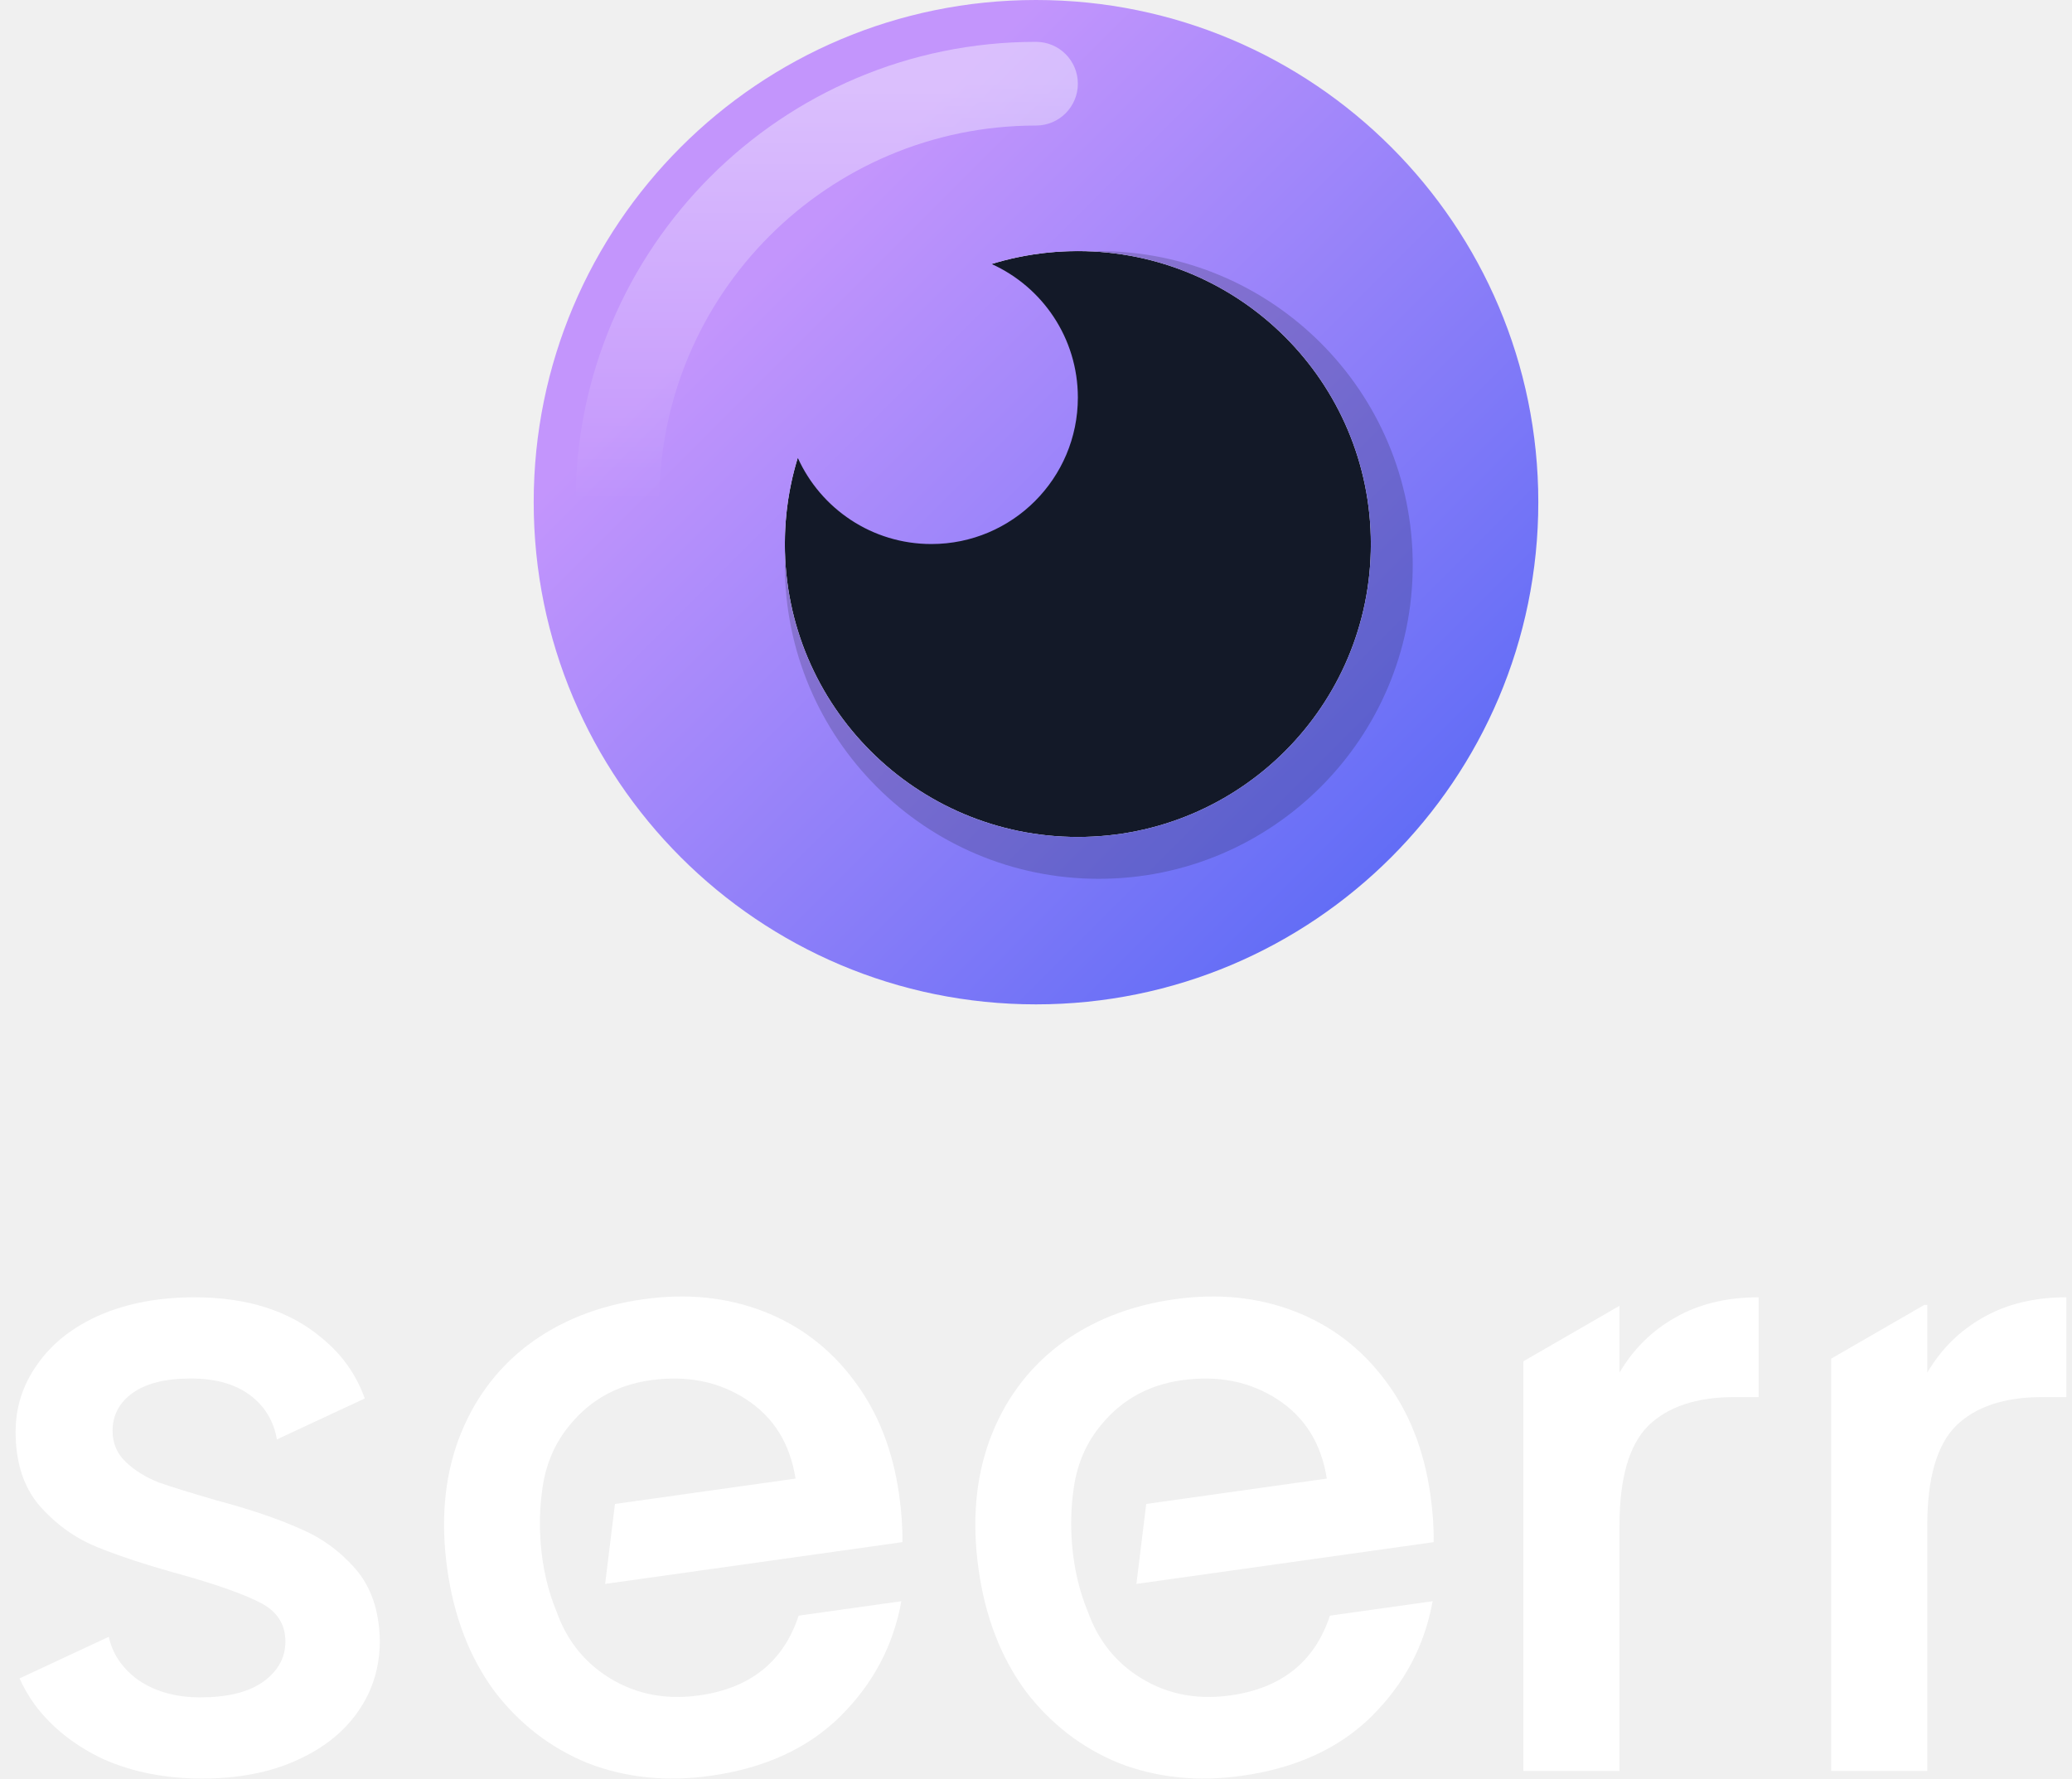
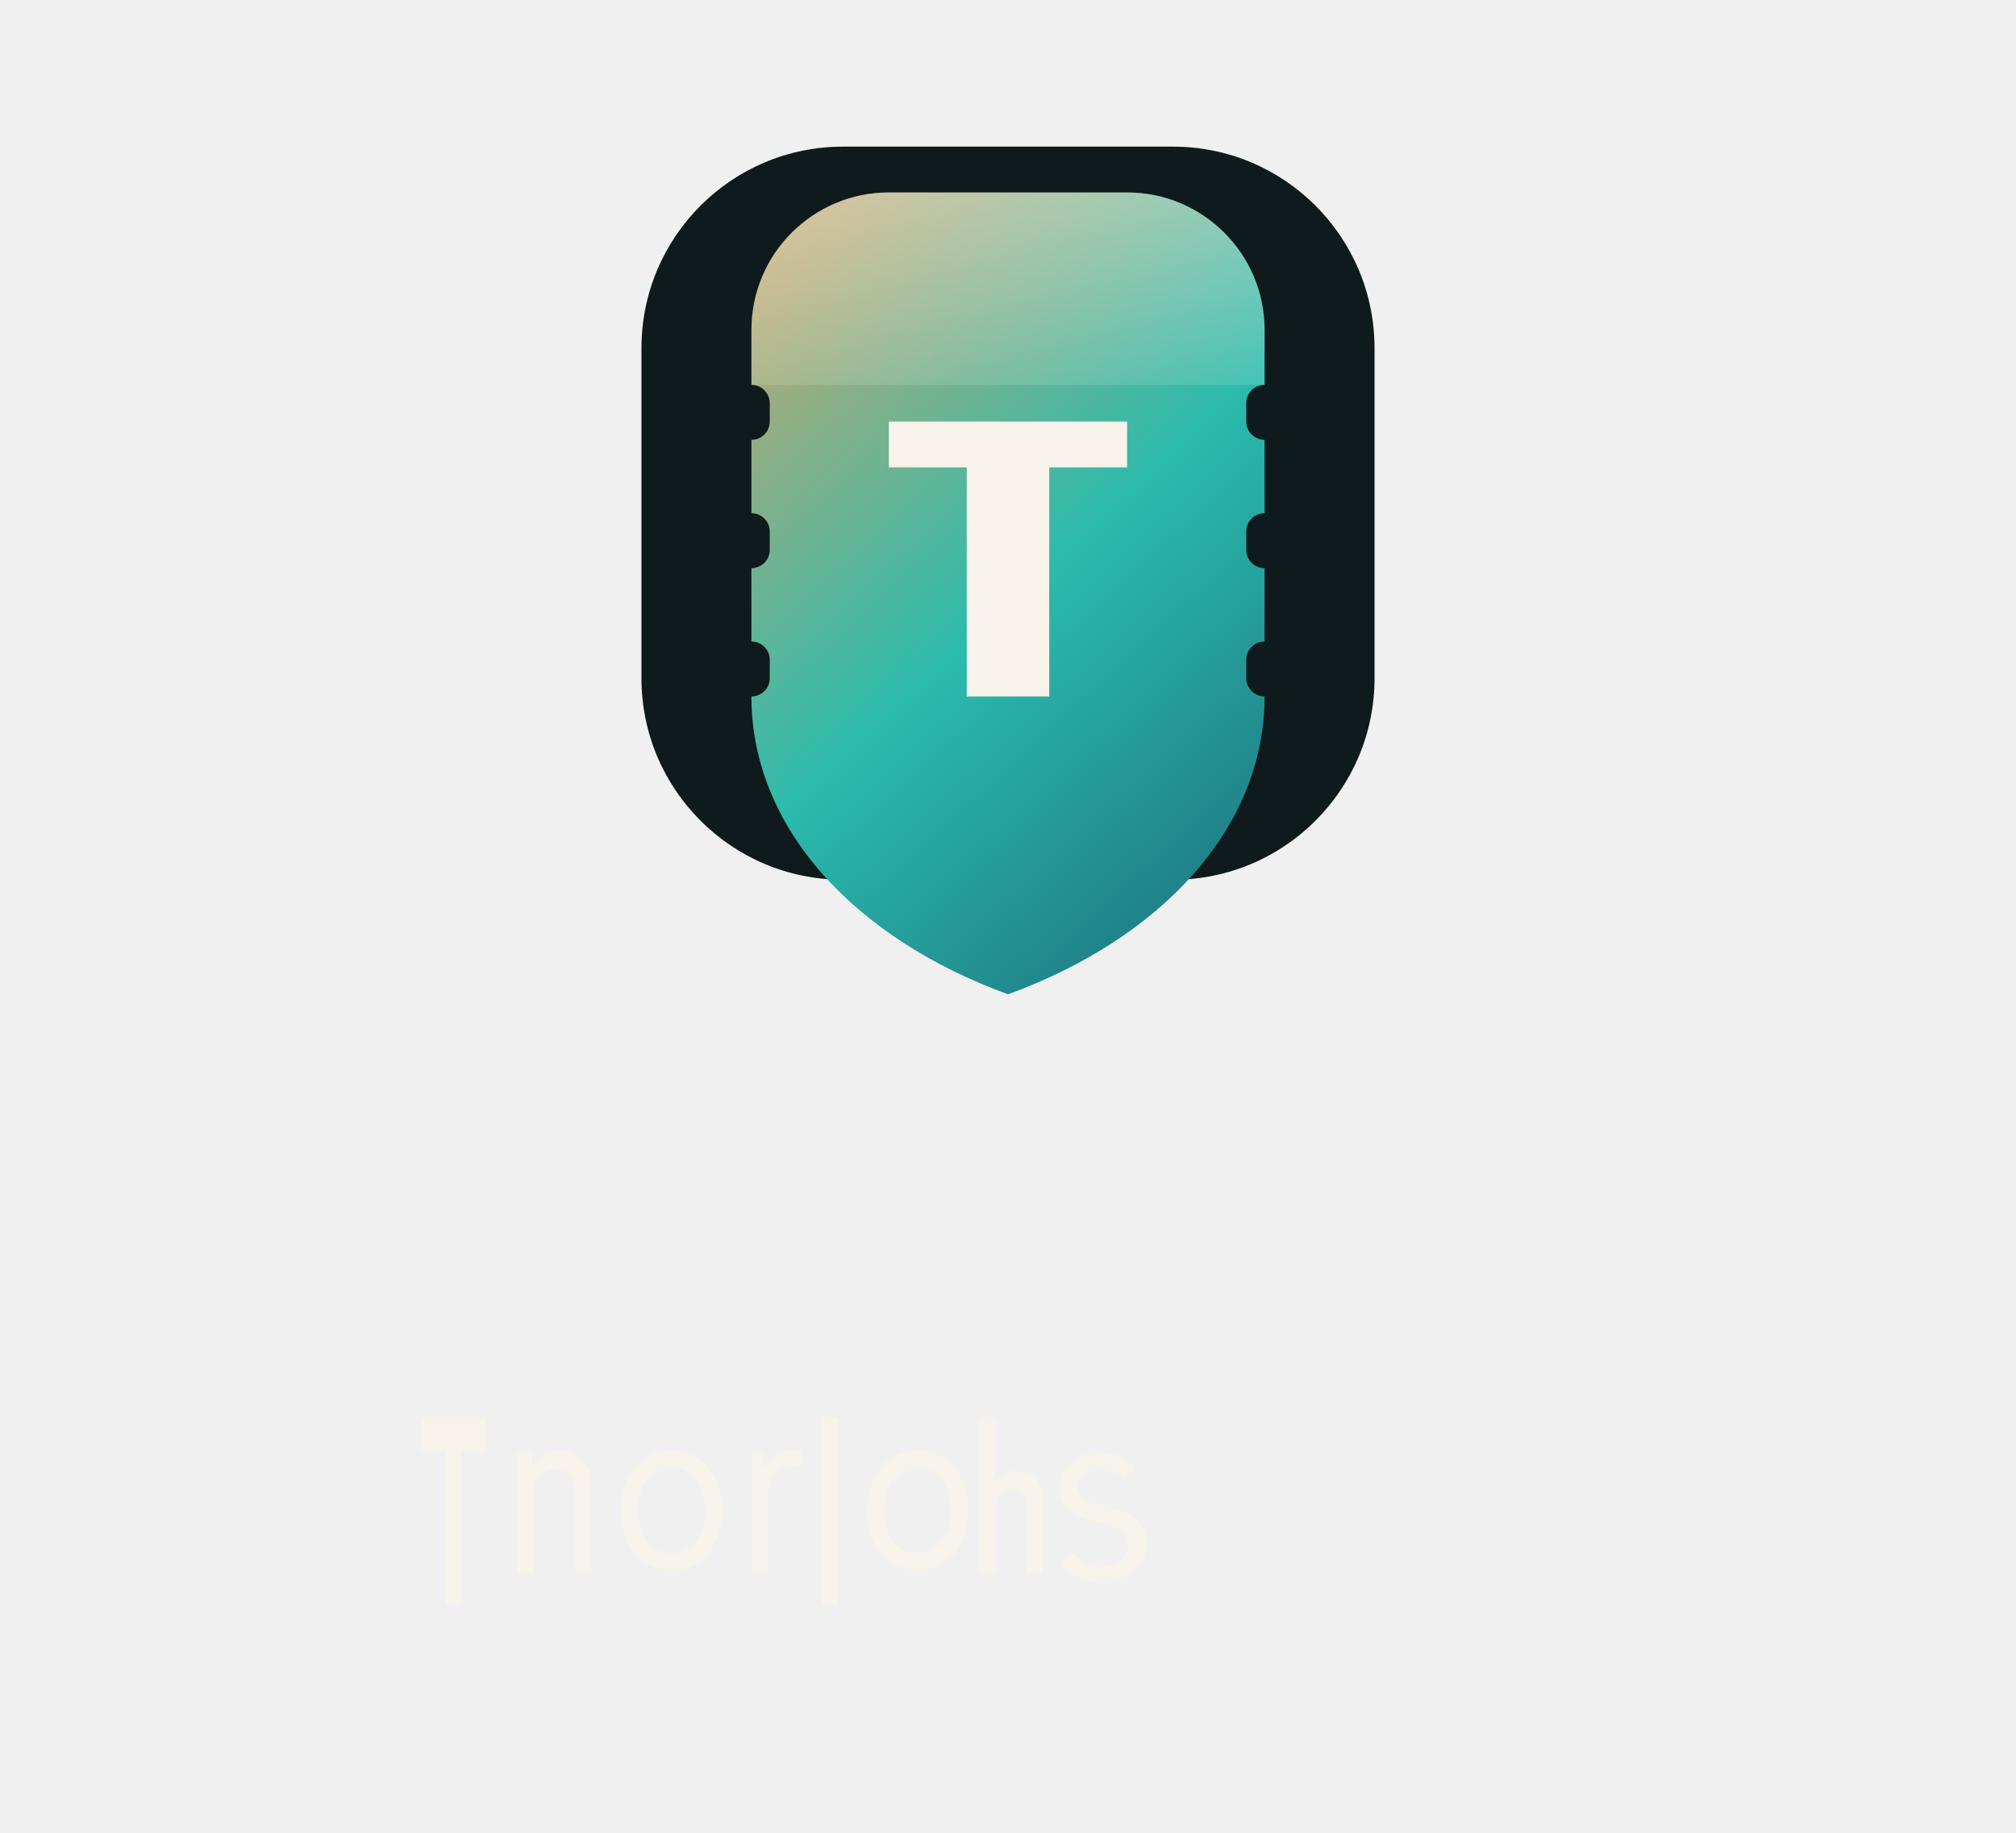
- <svg xmlns="http://www.w3.org/2000/svg" width="198" height="170" viewBox="0 0 198 170" fill="none">
-   <circle cx="103" cy="52" r="28" fill="#131928" />
-   <path fill-rule="evenodd" clip-rule="evenodd" d="M99 96C125.51 96 147 74.51 147 48C147 21.49 125.51 0 99 0C72.49 0 51 21.49 51 48C51 74.51 72.49 96 99 96ZM131 52C131 67.464 118.464 80 103 80C87.536 80 75 67.464 75 52C75 49.13 75.432 46.361 76.234 43.755C78.429 48.617 83.319 52 89 52C96.732 52 103 45.732 103 38C103 32.319 99.617 27.429 94.755 25.234C97.362 24.432 100.13 24 103 24C118.464 24 131 36.536 131 52Z" fill="url(#paint0_linear_311_206)" />
-   <path opacity="0.2" fill-rule="evenodd" clip-rule="evenodd" d="M131 52C131 67.464 118.464 80 103 80C87.864 80 75.533 67.99 75.017 52.979C75.006 53.318 75 53.658 75 54C75 70.569 88.431 84 105 84C121.569 84 135 70.569 135 54C135 37.431 121.569 24 105 24C104.66 24 104.321 24.006 103.983 24.017C118.992 24.535 131 36.865 131 52Z" fill="#131928" />
-   <path fill-rule="evenodd" clip-rule="evenodd" d="M99 12C79.118 12 63 28.118 63 48C63 50.209 61.209 52 59 52C56.791 52 55 50.209 55 48C55 23.7 74.7 4 99 4C101.209 4 103 5.791 103 8C103 10.209 101.209 12 99 12Z" fill="url(#paint1_linear_311_206)" />
-   <path fill-rule="evenodd" clip-rule="evenodd" d="M174.984 129.867V169.272H184.169V145.828C184.169 141.301 185.082 138.121 186.909 136.288C188.789 134.456 191.528 133.54 195.127 133.54H197.463V124C194.402 124 191.743 124.647 189.487 125.94C187.285 127.18 185.512 128.931 184.169 131.195V124.728H183.886L174.984 129.867Z" fill="white" />
-   <path fill-rule="evenodd" clip-rule="evenodd" d="M145.573 130.117V169.272H154.758V145.828C154.758 141.301 155.671 138.121 157.498 136.288C159.377 134.456 162.117 133.54 165.716 133.54H168.052V124C164.99 124 162.332 124.647 160.076 125.94C157.874 127.18 156.101 128.931 154.758 131.195V124.814L145.573 130.117Z" fill="white" />
-   <path fill-rule="evenodd" clip-rule="evenodd" d="M136.689 142.875C136.922 144.529 137.026 146.039 137 147.403L108.595 151.395L109.533 143.752L126.79 141.327C126.264 137.972 124.689 135.445 122.063 133.746C119.438 132.047 116.396 131.44 112.939 131.926C109.801 132.367 107.257 133.759 105.308 136.101C103.756 137.917 102.837 140.106 102.55 142.669C102.192 145.346 102.195 149.861 103.977 154.106C104.886 156.629 106.398 158.614 108.513 160.06C111.153 161.866 114.176 162.53 117.58 162.051C122.473 161.364 125.642 158.823 127.085 154.429L136.899 153.05C136.139 157.293 134.188 160.969 131.045 164.078C127.948 167.125 123.819 169.012 118.66 169.737C114.458 170.327 110.55 169.924 106.936 168.527C103.369 167.069 100.387 164.767 97.992 161.62C95.643 158.413 94.15 154.541 93.512 150.004C92.875 145.468 93.22 141.365 94.549 137.695C95.923 133.964 98.127 130.933 101.163 128.601C104.251 126.262 107.949 124.79 112.258 124.185C116.407 123.601 120.231 123.989 123.731 125.348C127.23 126.706 130.117 128.913 132.39 131.968C134.656 134.97 136.089 138.605 136.689 142.875Z" fill="white" />
-   <path fill-rule="evenodd" clip-rule="evenodd" d="M85.921 142.875C86.154 144.529 86.257 146.039 86.232 147.403L57.827 151.395L58.765 143.752L76.022 141.327C75.496 137.972 73.921 135.445 71.295 133.746C68.67 132.047 65.628 131.44 62.171 131.926C59.033 132.367 56.489 133.759 54.54 136.101C52.988 137.917 52.069 140.106 51.782 142.669C51.424 145.345 51.427 149.861 53.209 154.106C54.118 156.629 55.63 158.614 57.745 160.06C60.385 161.866 63.407 162.53 66.812 162.051C71.705 161.364 74.874 158.823 76.317 154.429L86.131 153.05C85.371 157.293 83.42 160.969 80.277 164.078C77.18 167.125 73.051 169.012 67.892 169.737C63.69 170.327 59.782 169.924 56.168 168.527C52.601 167.069 49.619 164.767 47.224 161.62C44.875 158.413 43.382 154.541 42.744 150.004C42.107 145.468 42.452 141.365 43.78 137.695C45.155 133.964 47.359 130.933 50.395 128.601C53.483 126.262 57.181 124.79 61.49 124.185C65.639 123.601 69.463 123.989 72.963 125.348C76.462 126.706 79.349 128.913 81.622 131.968C83.888 134.97 85.321 138.605 85.921 142.875Z" fill="white" />
-   <path fill-rule="evenodd" clip-rule="evenodd" d="M19.297 170C15.806 170 12.664 169.38 9.87 168.141C7.131 166.847 4.956 165.122 3.344 162.967C2.751 162.153 2.26 161.307 1.87 160.427L10.397 156.451C10.721 157.974 11.566 159.283 12.932 160.38C14.597 161.619 16.665 162.239 19.136 162.239C21.714 162.239 23.701 161.754 25.098 160.784C26.548 159.76 27.273 158.466 27.273 156.903C27.273 155.233 26.468 153.993 24.856 153.185C23.299 152.376 20.801 151.487 17.363 150.517C14.033 149.6 11.321 148.711 9.226 147.849C7.131 146.987 5.305 145.666 3.747 143.888C2.243 142.109 1.491 139.764 1.491 136.854C1.491 134.483 2.189 132.327 3.586 130.387C4.983 128.393 6.97 126.83 9.548 125.698C12.18 124.566 15.188 124 18.572 124C23.621 124 27.676 125.293 30.738 127.88C32.667 129.449 34.04 131.379 34.857 133.67L26.459 137.586C26.177 135.927 25.402 134.578 24.131 133.54C22.681 132.354 20.72 131.761 18.25 131.761C15.833 131.761 13.979 132.219 12.69 133.135C11.401 134.052 10.757 135.264 10.757 136.773C10.757 137.959 11.186 138.956 12.046 139.765C12.905 140.573 13.953 141.22 15.188 141.705C16.423 142.136 18.25 142.702 20.667 143.402C23.89 144.265 26.521 145.154 28.562 146.07C30.657 146.933 32.457 148.226 33.961 149.951C35.465 151.675 36.243 153.966 36.297 156.822C36.297 159.356 35.599 161.619 34.202 163.613C32.806 165.608 30.819 167.17 28.24 168.302C25.716 169.434 22.735 170 19.297 170Z" fill="white" />
+ <svg xmlns="http://www.w3.org/2000/svg" width="220" height="200" viewBox="0 0 220 200" fill="none">
  <defs>
-     <linearGradient id="paint0_linear_311_206" x1="99" y1="-2.07126e-06" x2="168.5" y2="69.5" gradientUnits="userSpaceOnUse">
-       <stop stop-color="#C395FC" />
-       <stop offset="1" stop-color="#4F65F5" />
+     <linearGradient id="tzFillStack" x1="12" y1="8" x2="88" y2="90" gradientUnits="userSpaceOnUse">
+       <stop stop-color="#F0A35E" />
+       <stop offset="0.55" stop-color="#2BBBAD" />
+       <stop offset="1" stop-color="#1B6B7A" />
    </linearGradient>
-     <linearGradient id="paint1_linear_311_206" x1="79" y1="8" x2="79" y2="48" gradientUnits="userSpaceOnUse">
-       <stop stop-color="white" stop-opacity="0.4" />
-       <stop offset="1" stop-color="white" stop-opacity="0" />
+     <linearGradient id="tzShineStack" x1="28" y1="10" x2="28" y2="48" gradientUnits="userSpaceOnUse">
+       <stop stop-color="#fff" stop-opacity="0.35" />
+       <stop offset="1" stop-color="#fff" stop-opacity="0" />
    </linearGradient>
  </defs>
+   <g transform="translate(62,8)">
+     <rect x="8" y="8" width="80" height="80" rx="22" fill="#0F1A1C" />
+     <path d="M20 28c0-8.284 6.716-15 15-15h26c8.284 0 15 6.716 15 15v40c0 14.5-11.5 26.5-28 32.5-16.5-6-28-18-28-32.5V28z" fill="url(#tzFillStack)" />
+     <path d="M35 13h26c8.284 0 15 6.716 15 15v6H20v-6c0-8.284 6.716-15 15-15z" fill="url(#tzShineStack)" />
+     <rect x="14" y="34" width="8" height="6" rx="2" fill="#0F1A1C" />
+     <rect x="14" y="48" width="8" height="6" rx="2" fill="#0F1A1C" />
+     <rect x="14" y="62" width="8" height="6" rx="2" fill="#0F1A1C" />
+     <rect x="74" y="34" width="8" height="6" rx="2" fill="#0F1A1C" />
+     <rect x="74" y="48" width="8" height="6" rx="2" fill="#0F1A1C" />
+     <rect x="74" y="62" width="8" height="6" rx="2" fill="#0F1A1C" />
+     <path d="M35 38h26v5H52.5v25h-9V43H35V38z" fill="#F7F3EB" />
+   </g>
+   <g fill="#F7F3EB" transform="translate(46,148) scale(0.85)">
+     <path d="M0 8h8.2v4.2H5.1v19.6H3.1V12.2H0V8z" />
+     <path d="M12.2 12.4h2v2.1c.5-1.4 1.7-2.4 3.5-2.4 2.5 0 4.1 1.7 4.1 4.6v11.1h-2.1V17.2c0-1.7-.9-2.7-2.4-2.7-1.6 0-2.9 1.1-2.9 3.1v10.2h-2.1V12.4z" />
+     <path d="M25.6 19.8c0-4.3 2.5-7.7 6.5-7.7s6.5 3.4 6.5 7.7-2.5 7.7-6.5 7.7-6.5-3.4-6.5-7.7zm10.8 0c0-3.1-1.6-5.5-4.3-5.5s-4.3 2.4-4.3 5.5 1.6 5.5 4.3 5.5 4.3-2.4 4.3-5.5z" />
+     <path d="M41.8 12.4h2v2.2c.7-1.5 2-2.5 3.9-2.5.4 0 .8 0 1.1.1v2.1c-.3-.1-.7-.1-1.1-.1-1.8 0-3.2 1.3-3.2 3.5v10.1h-2.1V12.4z" />
+     <path d="M51.4 8h2.1v23.8h-2.1V8z" />
+     <path d="M57.2 19.8c0-4.3 2.5-7.7 6.5-7.7s6.5 3.4 6.5 7.7-2.5 7.7-6.5 7.7-6.5-3.4-6.5-7.7zm10.8 0c0-3.1-1.6-5.5-4.3-5.5s-4.3 2.4-4.3 5.5 1.6 5.5 4.3 5.5 4.3-2.4 4.3-5.5z" />
+     <path d="M73.4 16.6c.5-1.1 1.6-1.9 3-1.9 2.1 0 3.3 1.4 3.3 3.8v9.3h-2.1v-8.8c0-1.3-.6-2-1.7-2-1.2 0-2.2.9-2.2 2.5v8.3h-2.1V8h2.1v8.6c.4-.7 1.1-1.3 1.7-1.6z" />
+     <path d="M83.6 25.2c.8 1 2.1 1.7 3.7 1.7 2.1 0 3.4-1.1 3.4-2.7 0-1.5-1.1-2.2-3.1-2.7l-1.4-.3c-2.7-.7-4.3-1.9-4.3-4.3 0-2.6 2.2-4.5 5.2-4.5 1.9 0 3.5.7 4.5 1.9l-1.4 1.4c-.7-.8-1.8-1.3-3.1-1.3-1.7 0-2.9.9-2.9 2.2 0 1.3 1 1.9 2.8 2.4l1.4.4c3 .8 4.7 2.1 4.7 4.7 0 2.9-2.3 4.9-5.6 4.9-2.3 0-4.2-.9-5.4-2.4l1.5-1.4z" />
+   </g>
</svg>
